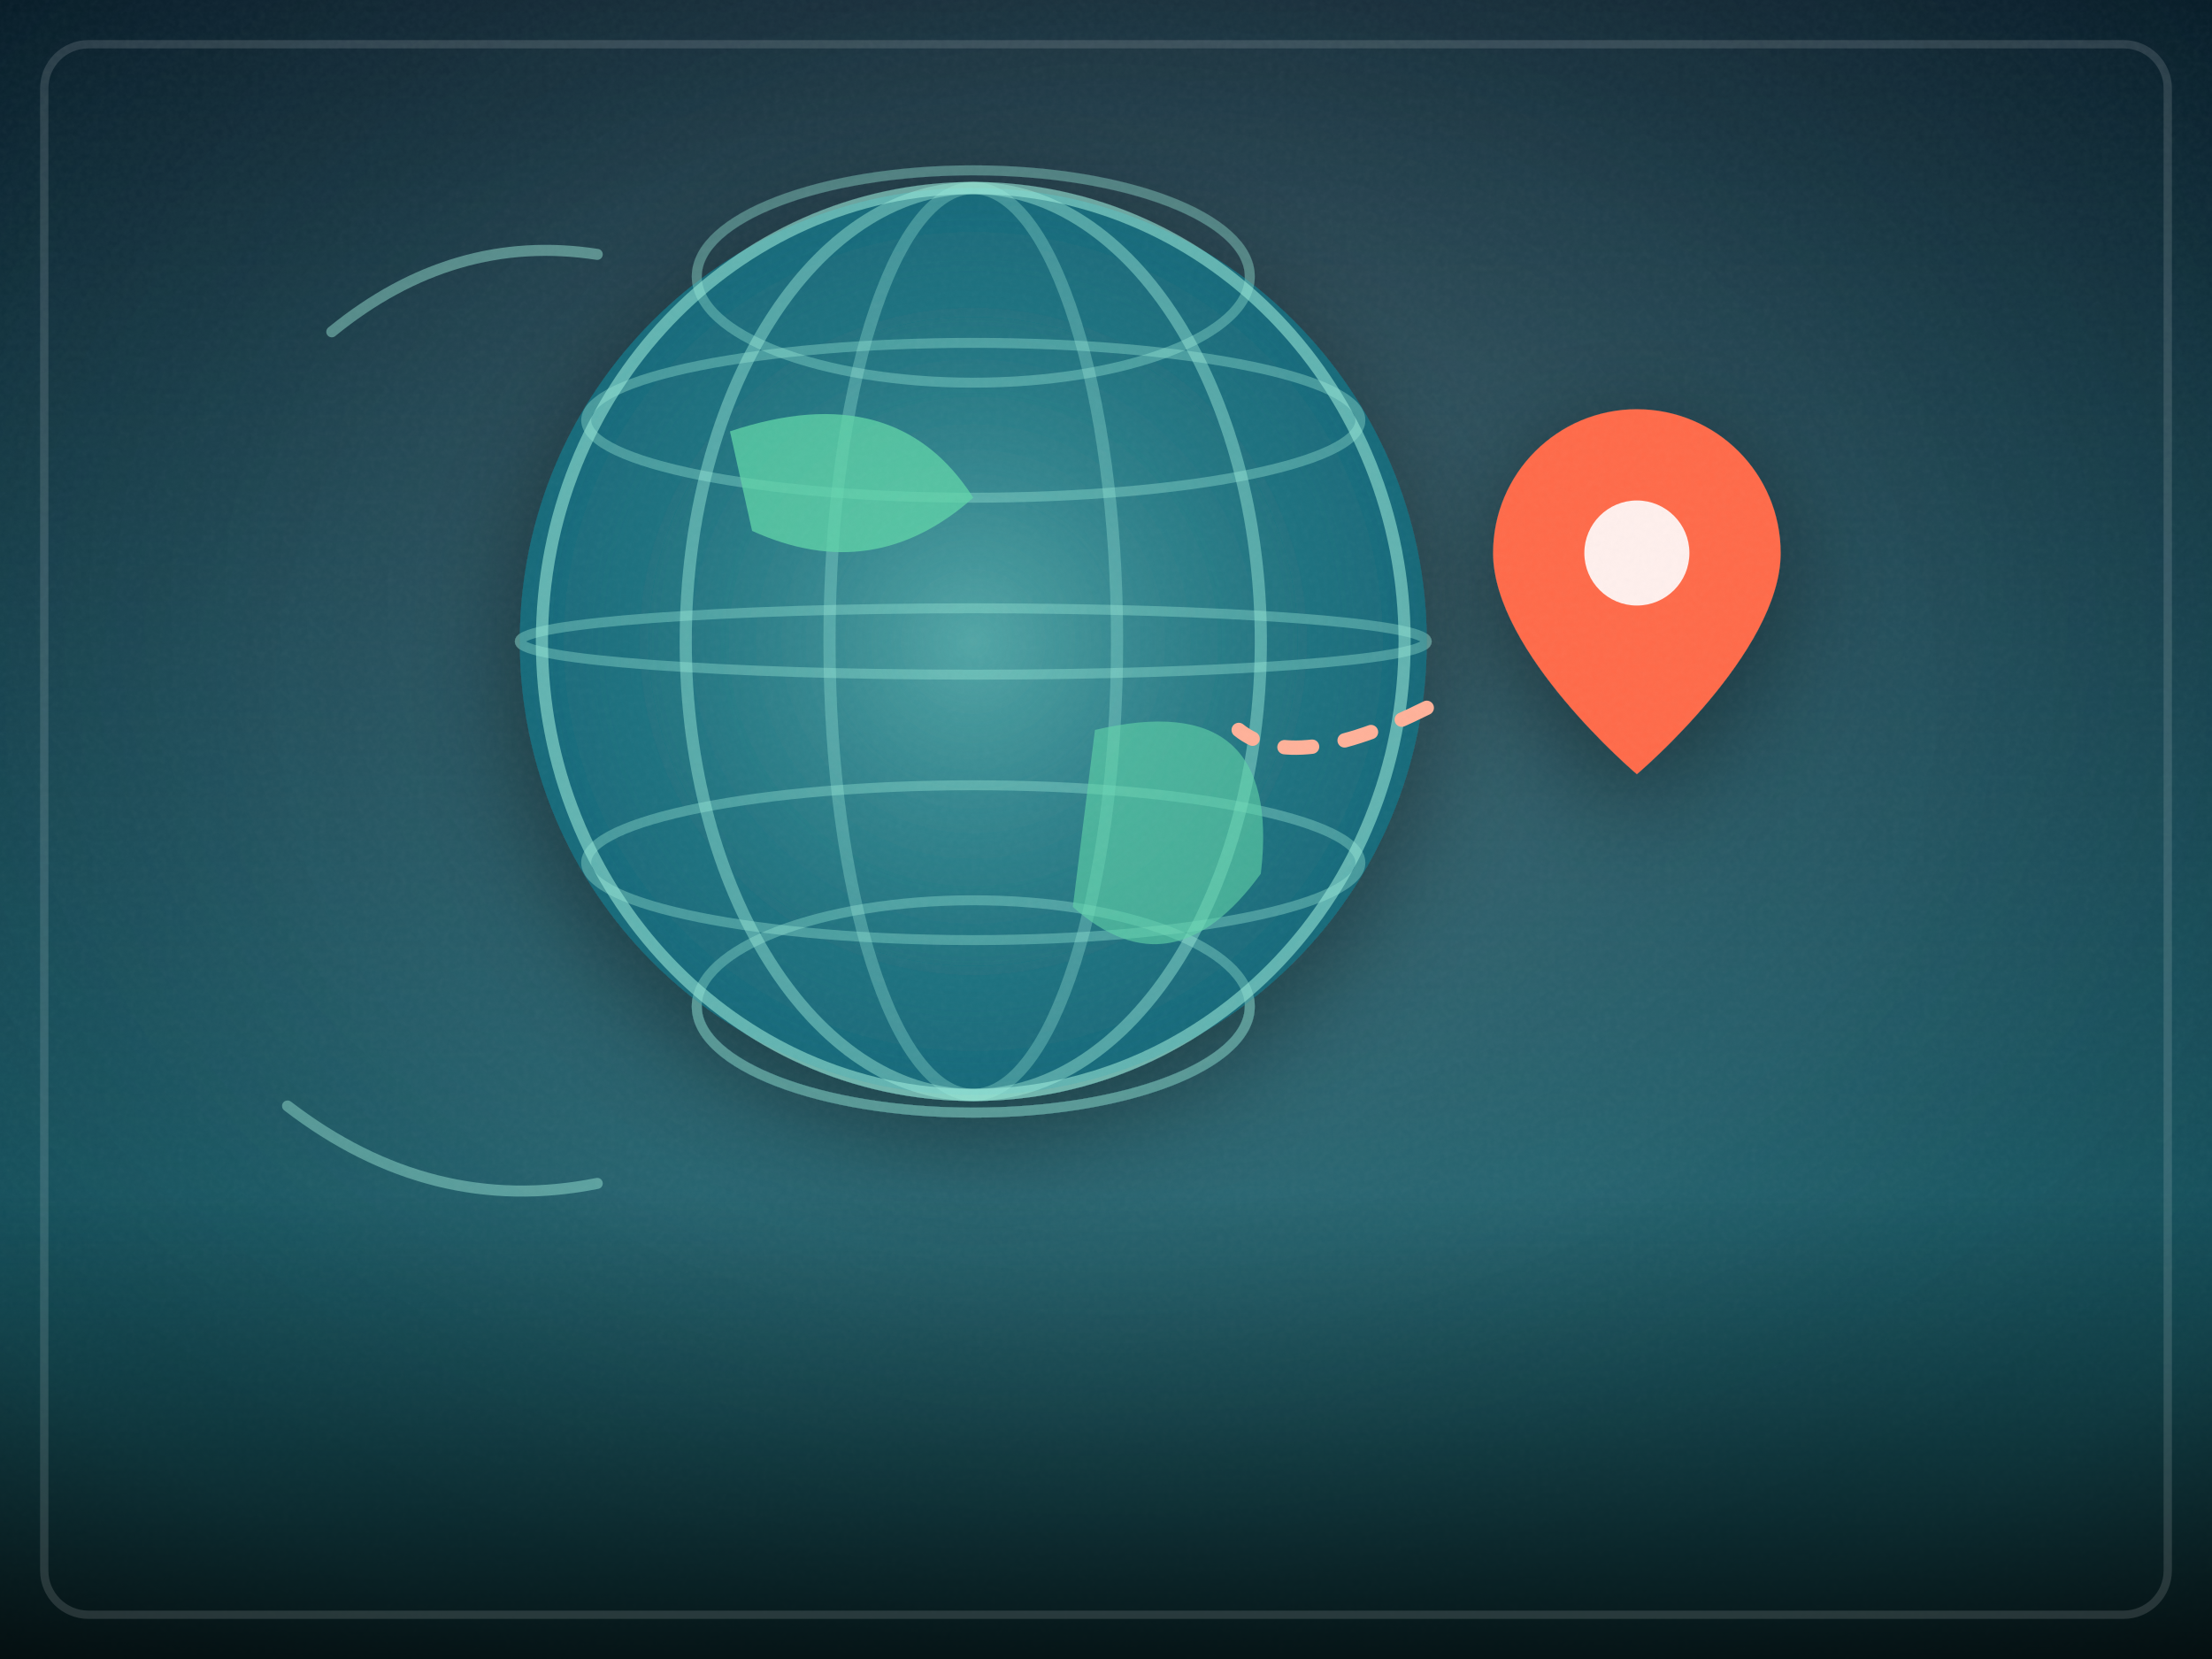
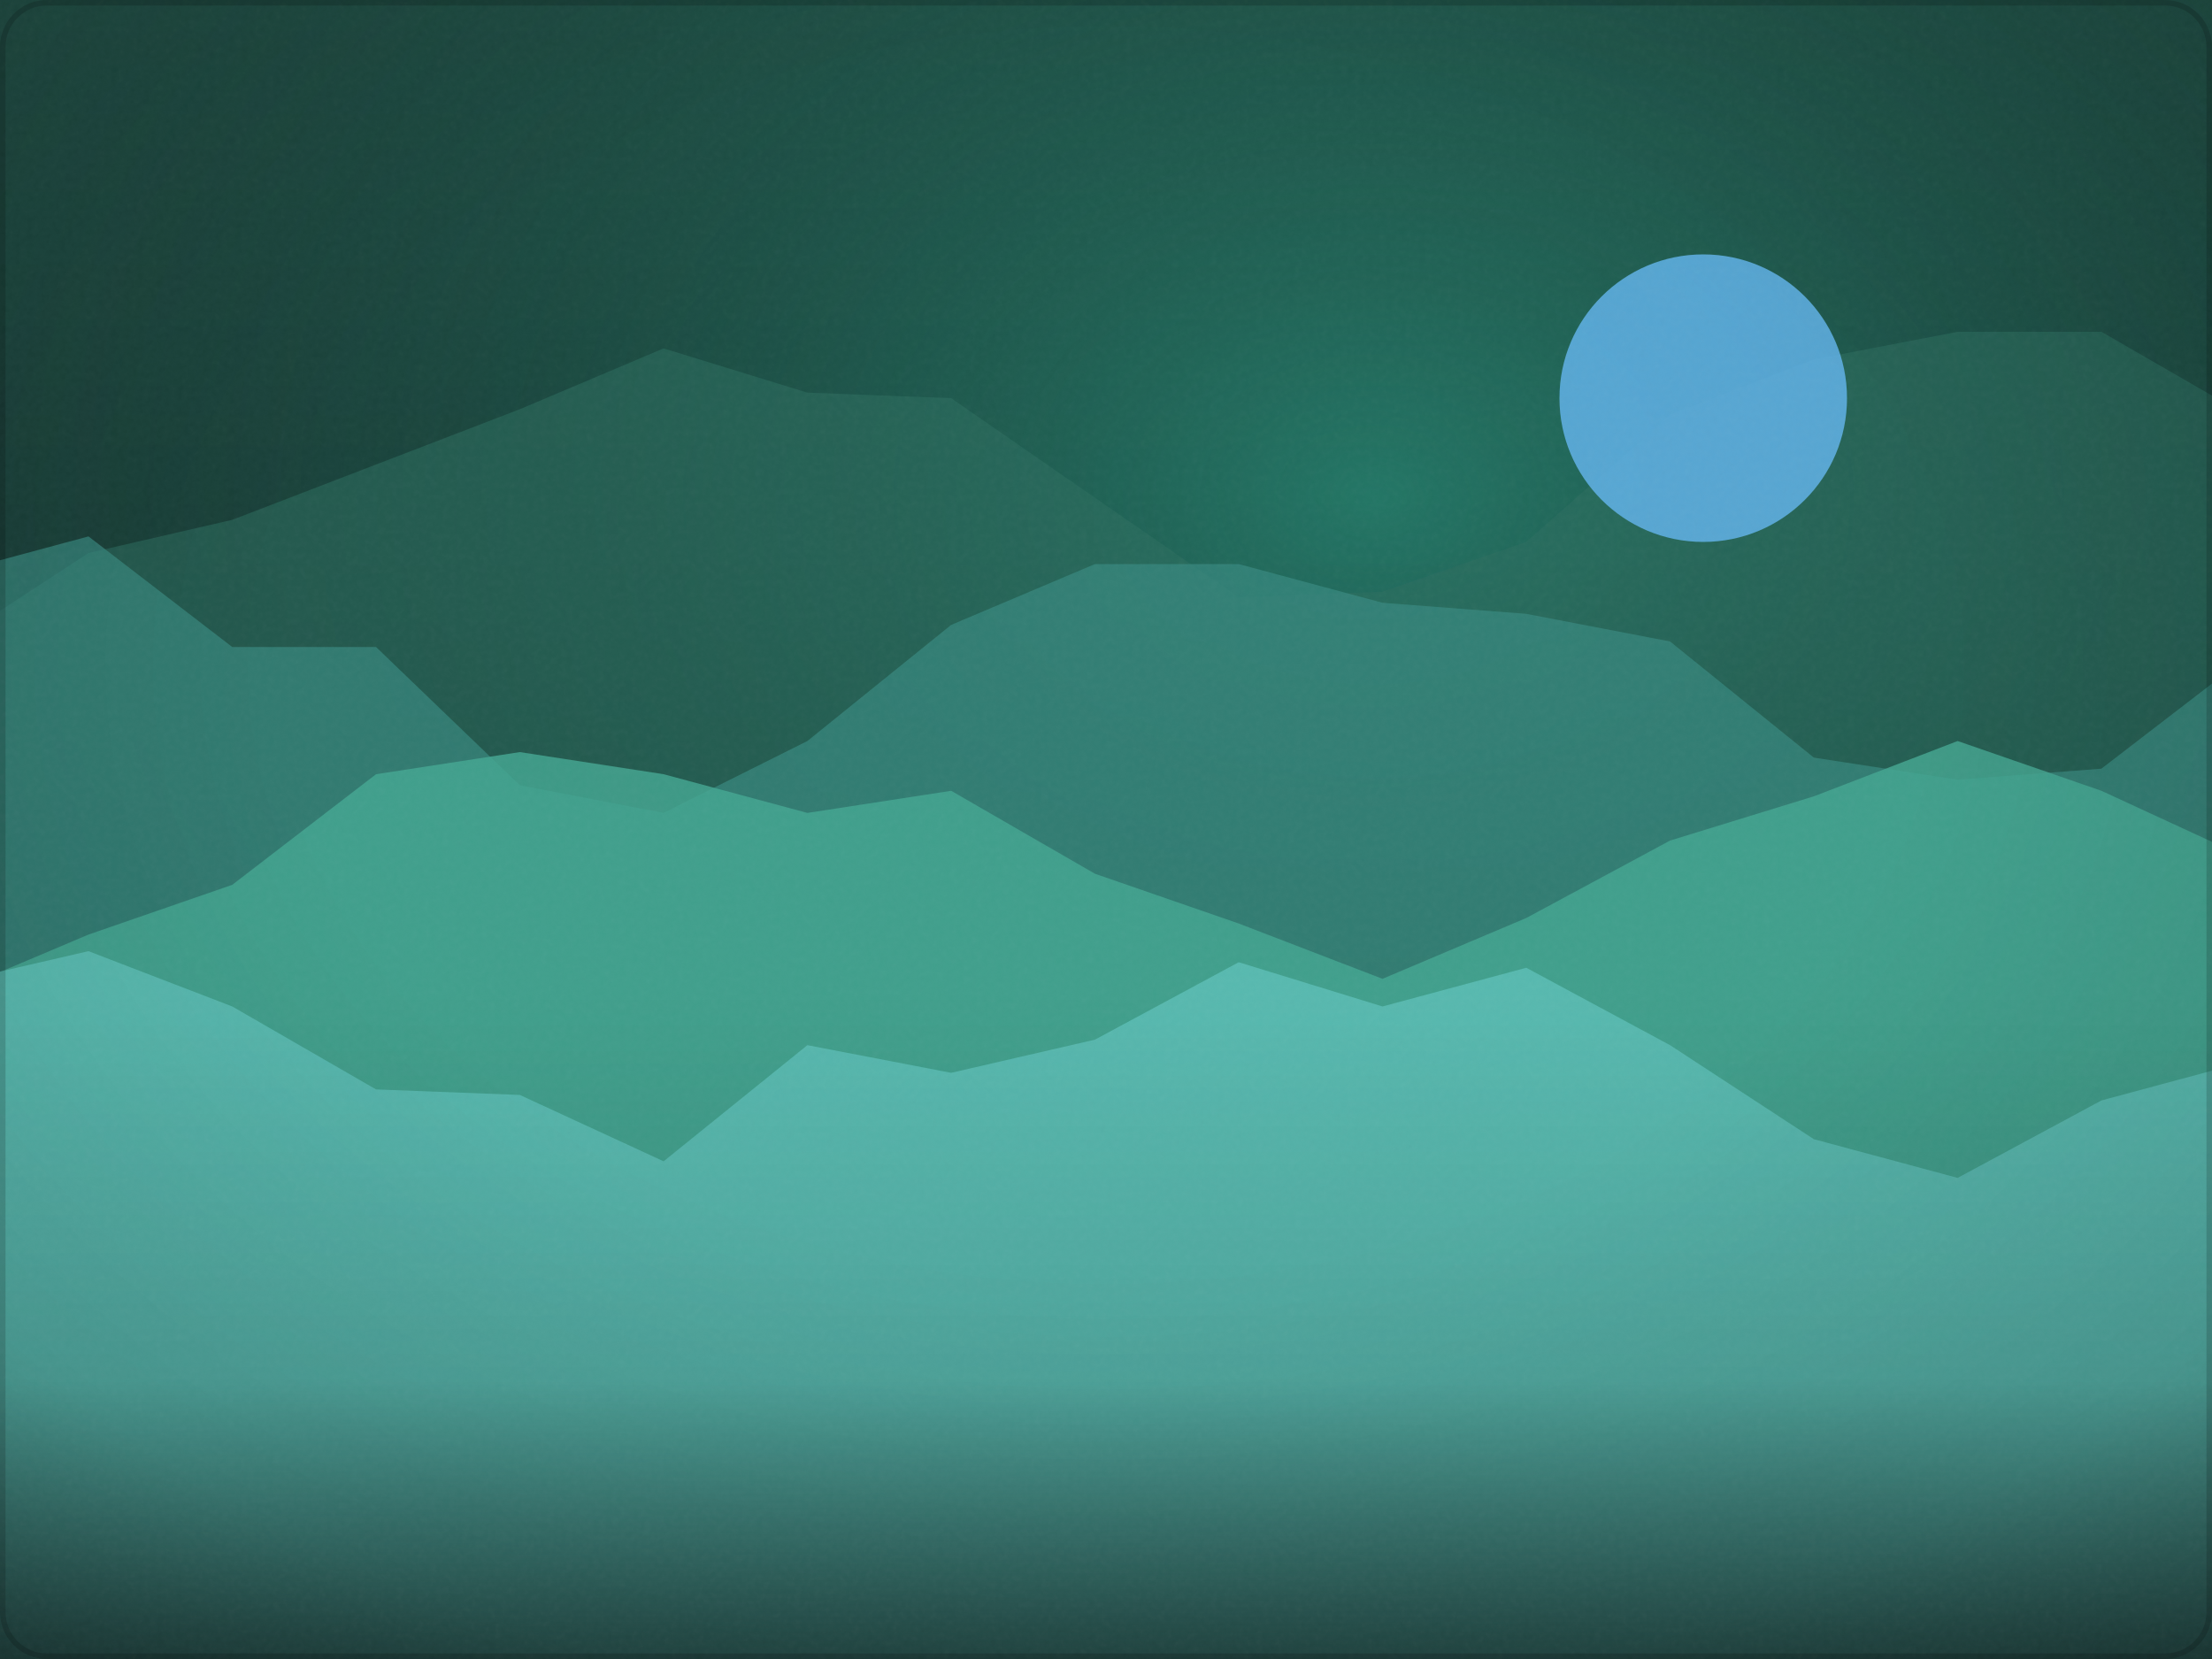
- <svg xmlns="http://www.w3.org/2000/svg" viewBox="0 0 400 300" role="img" aria-label="WORLDGUESSR 封面">
+ <svg xmlns="http://www.w3.org/2000/svg" viewBox="0 0 400 300" width="400" height="300" aria-hidden="true">
  <defs>
-     <linearGradient id="bg" x1="0" y1="0" x2="0" y2="1">
-       <stop offset="0" stop-color="#06202E" />
-       <stop offset="1" stop-color="#1C6E7A" />
+     <linearGradient id="bworldguessr" x1="0" y1="0" x2="0" y2="1">
+       <stop offset="0" stop-color="#1d4940" />
+       <stop offset="1" stop-color="#102d2a" />
    </linearGradient>
-     <radialGradient id="gl" cx="0.5" cy="0.36" r="0.62">
-       <stop offset="0" stop-color="#fff" stop-opacity="0.2" />
-       <stop offset="1" stop-color="#fff" stop-opacity="0" />
+     <radialGradient id="gworldguessr" cx="0.62" cy="0.3" r="0.7">
+       <stop offset="0" stop-color="#37e6c1" stop-opacity="0.32" />
+       <stop offset="1" stop-color="#000000" stop-opacity="0" />
    </radialGradient>
-     <radialGradient id="vg" cx="0.5" cy="0.42" r="0.8">
+     <radialGradient id="vg" cx="0.5" cy="0.4" r="0.82">
      <stop offset="0.45" stop-color="#000" stop-opacity="0" />
-       <stop offset="0.78" stop-color="#000" stop-opacity="0.12" />
-       <stop offset="1" stop-color="#000" stop-opacity="0.4" />
+       <stop offset="0.78" stop-color="#000" stop-opacity="0.1" />
+       <stop offset="1" stop-color="#000" stop-opacity="0.34" />
    </radialGradient>
-     <linearGradient id="sc" x1="0" y1="0" x2="0" y2="1">
+     <linearGradient id="fd" x1="0" y1="0" x2="0" y2="1">
      <stop offset="0" stop-color="#000" stop-opacity="0" />
-       <stop offset="0.45" stop-color="#000" stop-opacity="0.34" />
-       <stop offset="1" stop-color="#000" stop-opacity="0.8" />
+       <stop offset="0.58" stop-color="#000" stop-opacity="0.12" />
+       <stop offset="1" stop-color="#000" stop-opacity="0.62" />
    </linearGradient>
-     <filter id="nz" x="0" y="0" width="100%" height="100%">
-       <feTurbulence type="fractalNoise" baseFrequency="0.9" numOctaves="3" stitchTiles="stitch" />
+     <filter id="nz">
+       <feTurbulence type="fractalNoise" baseFrequency="0.85" numOctaves="3" stitchTiles="stitch" />
      <feColorMatrix type="saturate" values="0" />
    </filter>
-     <radialGradient id="globe" cx="0.5" cy="0.5" r="0.5">
-       <stop offset="0" stop-color="#8FE3D2" stop-opacity="0.5" />
-       <stop offset="1" stop-color="#1E6F7A" stop-opacity="0.15" />
-     </radialGradient>
-     <filter id="sh" x="-50%" y="-50%" width="200%" height="200%">
-       <feDropShadow dx="0" dy="6" stdDeviation="10" flood-color="#000" flood-opacity="0.4" />
-     </filter>
  </defs>
-   <rect width="400" height="300" fill="url(#bg)" />
-   <rect width="400" height="300" fill="url(#gl)" />
-   <g filter="url(#sh)">
-     <circle cx="176" cy="116" r="82" fill="#16697A" />
-     <circle cx="176" cy="116" r="82" fill="url(#globe)" />
-     <g>
-       <ellipse cx="176" cy="116" rx="82" ry="6.0" fill="none" stroke="#9FF0DE" stroke-width="1.8" opacity="0.35" />
-       <ellipse cx="176" cy="76" rx="70" ry="14.0" fill="none" stroke="#9FF0DE" stroke-width="1.8" opacity="0.35" />
-       <ellipse cx="176" cy="156" rx="70" ry="14.0" fill="none" stroke="#9FF0DE" stroke-width="1.8" opacity="0.35" />
-       <ellipse cx="176" cy="50" rx="50" ry="19.2" fill="none" stroke="#9FF0DE" stroke-width="1.8" opacity="0.35" />
-       <ellipse cx="176" cy="182" rx="50" ry="19.2" fill="none" stroke="#9FF0DE" stroke-width="1.8" opacity="0.35" />
-       <ellipse cx="176" cy="116" rx="78" ry="82" fill="none" stroke="#9FF0DE" stroke-width="2.2" opacity="0.55" />
-       <ellipse cx="176" cy="116" rx="52" ry="82" fill="none" stroke="#9FF0DE" stroke-width="2.2" opacity="0.43" />
-       <ellipse cx="176" cy="116" rx="26" ry="82" fill="none" stroke="#9FF0DE" stroke-width="2.2" opacity="0.31" />
-     </g>
-     <path d="M132 78 q30 -10 44 12 q-18 16 -40 6 z" fill="#5FD6A8" opacity="0.75" />
-     <path d="M198 132 q34 -8 30 26 q-16 22 -34 6 z" fill="#5FD6A8" opacity="0.6" />
-   </g>
-   <g filter="url(#sh)">
-     <path d="M296 74 a26 26 0 0 1 26 26 c0 18 -26 40 -26 40 s-26 -22 -26 -40 a26 26 0 0 1 26 -26 z" fill="#FF6B4A" />
-     <circle cx="296" cy="100" r="9.5" fill="#fff" fill-opacity="0.9" />
-   </g>
-   <path d="M258 128 q-24 12 -34 4" stroke="#FFB199" stroke-width="2.6" fill="none" stroke-dasharray="5 6" stroke-linecap="round" />
-   <g opacity="0.45" stroke="#9FF0DE" stroke-width="2" fill="none" stroke-linecap="round">
-     <path d="M60 60 q22 -18 48 -14" />
-     <path d="M52 200 q26 20 56 14" />
-   </g>
+   <rect width="400" height="300" fill="url(#bworldguessr)" />
+   <rect width="400" height="300" fill="url(#gworldguessr)" />
+   <polygon points="-10,117 16,100 42,94 68,84 94,74 120,63 146,71 172,72 198,90 224,108 250,107 276,98 302,75 328,65 354,60 380,60 406,75 420,300 -10,300" fill="#2c6d5f" opacity="0.55" />
+   <polygon points="-10,104 16,97 42,117 68,117 94,142 120,147 146,134 172,113 198,102 224,102 250,109 276,111 302,116 328,137 354,141 380,139 406,119 420,300 -10,300" fill="#388a81" opacity="0.68" />
+   <polygon points="-10,180 16,169 42,160 68,140 94,136 120,140 146,147 172,143 198,158 224,167 250,177 276,166 302,152 328,144 354,134 380,143 406,155 420,300 -10,300" fill="#44a792" opacity="0.81" />
+   <polygon points="-10,178 16,172 42,182 68,197 94,198 120,210 146,189 172,194 198,188 224,174 250,182 276,175 302,189 328,206 354,213 380,199 406,192 420,300 -10,300" fill="#58bbb1" opacity="0.94" />
+   <circle cx="308" cy="72" r="26" fill="#5fb1e7" opacity="0.85" />
  <rect width="400" height="300" fill="url(#vg)" />
-   <rect width="400" height="300" filter="url(#nz)" opacity="0.05" style="mix-blend-mode:normal" />
-   <rect y="216" width="400" height="84" fill="url(#sc)" />
-   <rect x="8" y="8" width="384" height="284" rx="8" fill="none" stroke="#fff" stroke-opacity="0.13" stroke-width="1.5" />
+   <rect y="180" width="400" height="120" fill="url(#fd)" />
+   <rect width="400" height="300" filter="url(#nz)" opacity="0.045" style="mix-blend-mode:normal" />
+   <rect x="0.5" y="0.5" width="399" height="299" rx="8" fill="none" stroke="#000" stroke-opacity="0.16" />
</svg>
